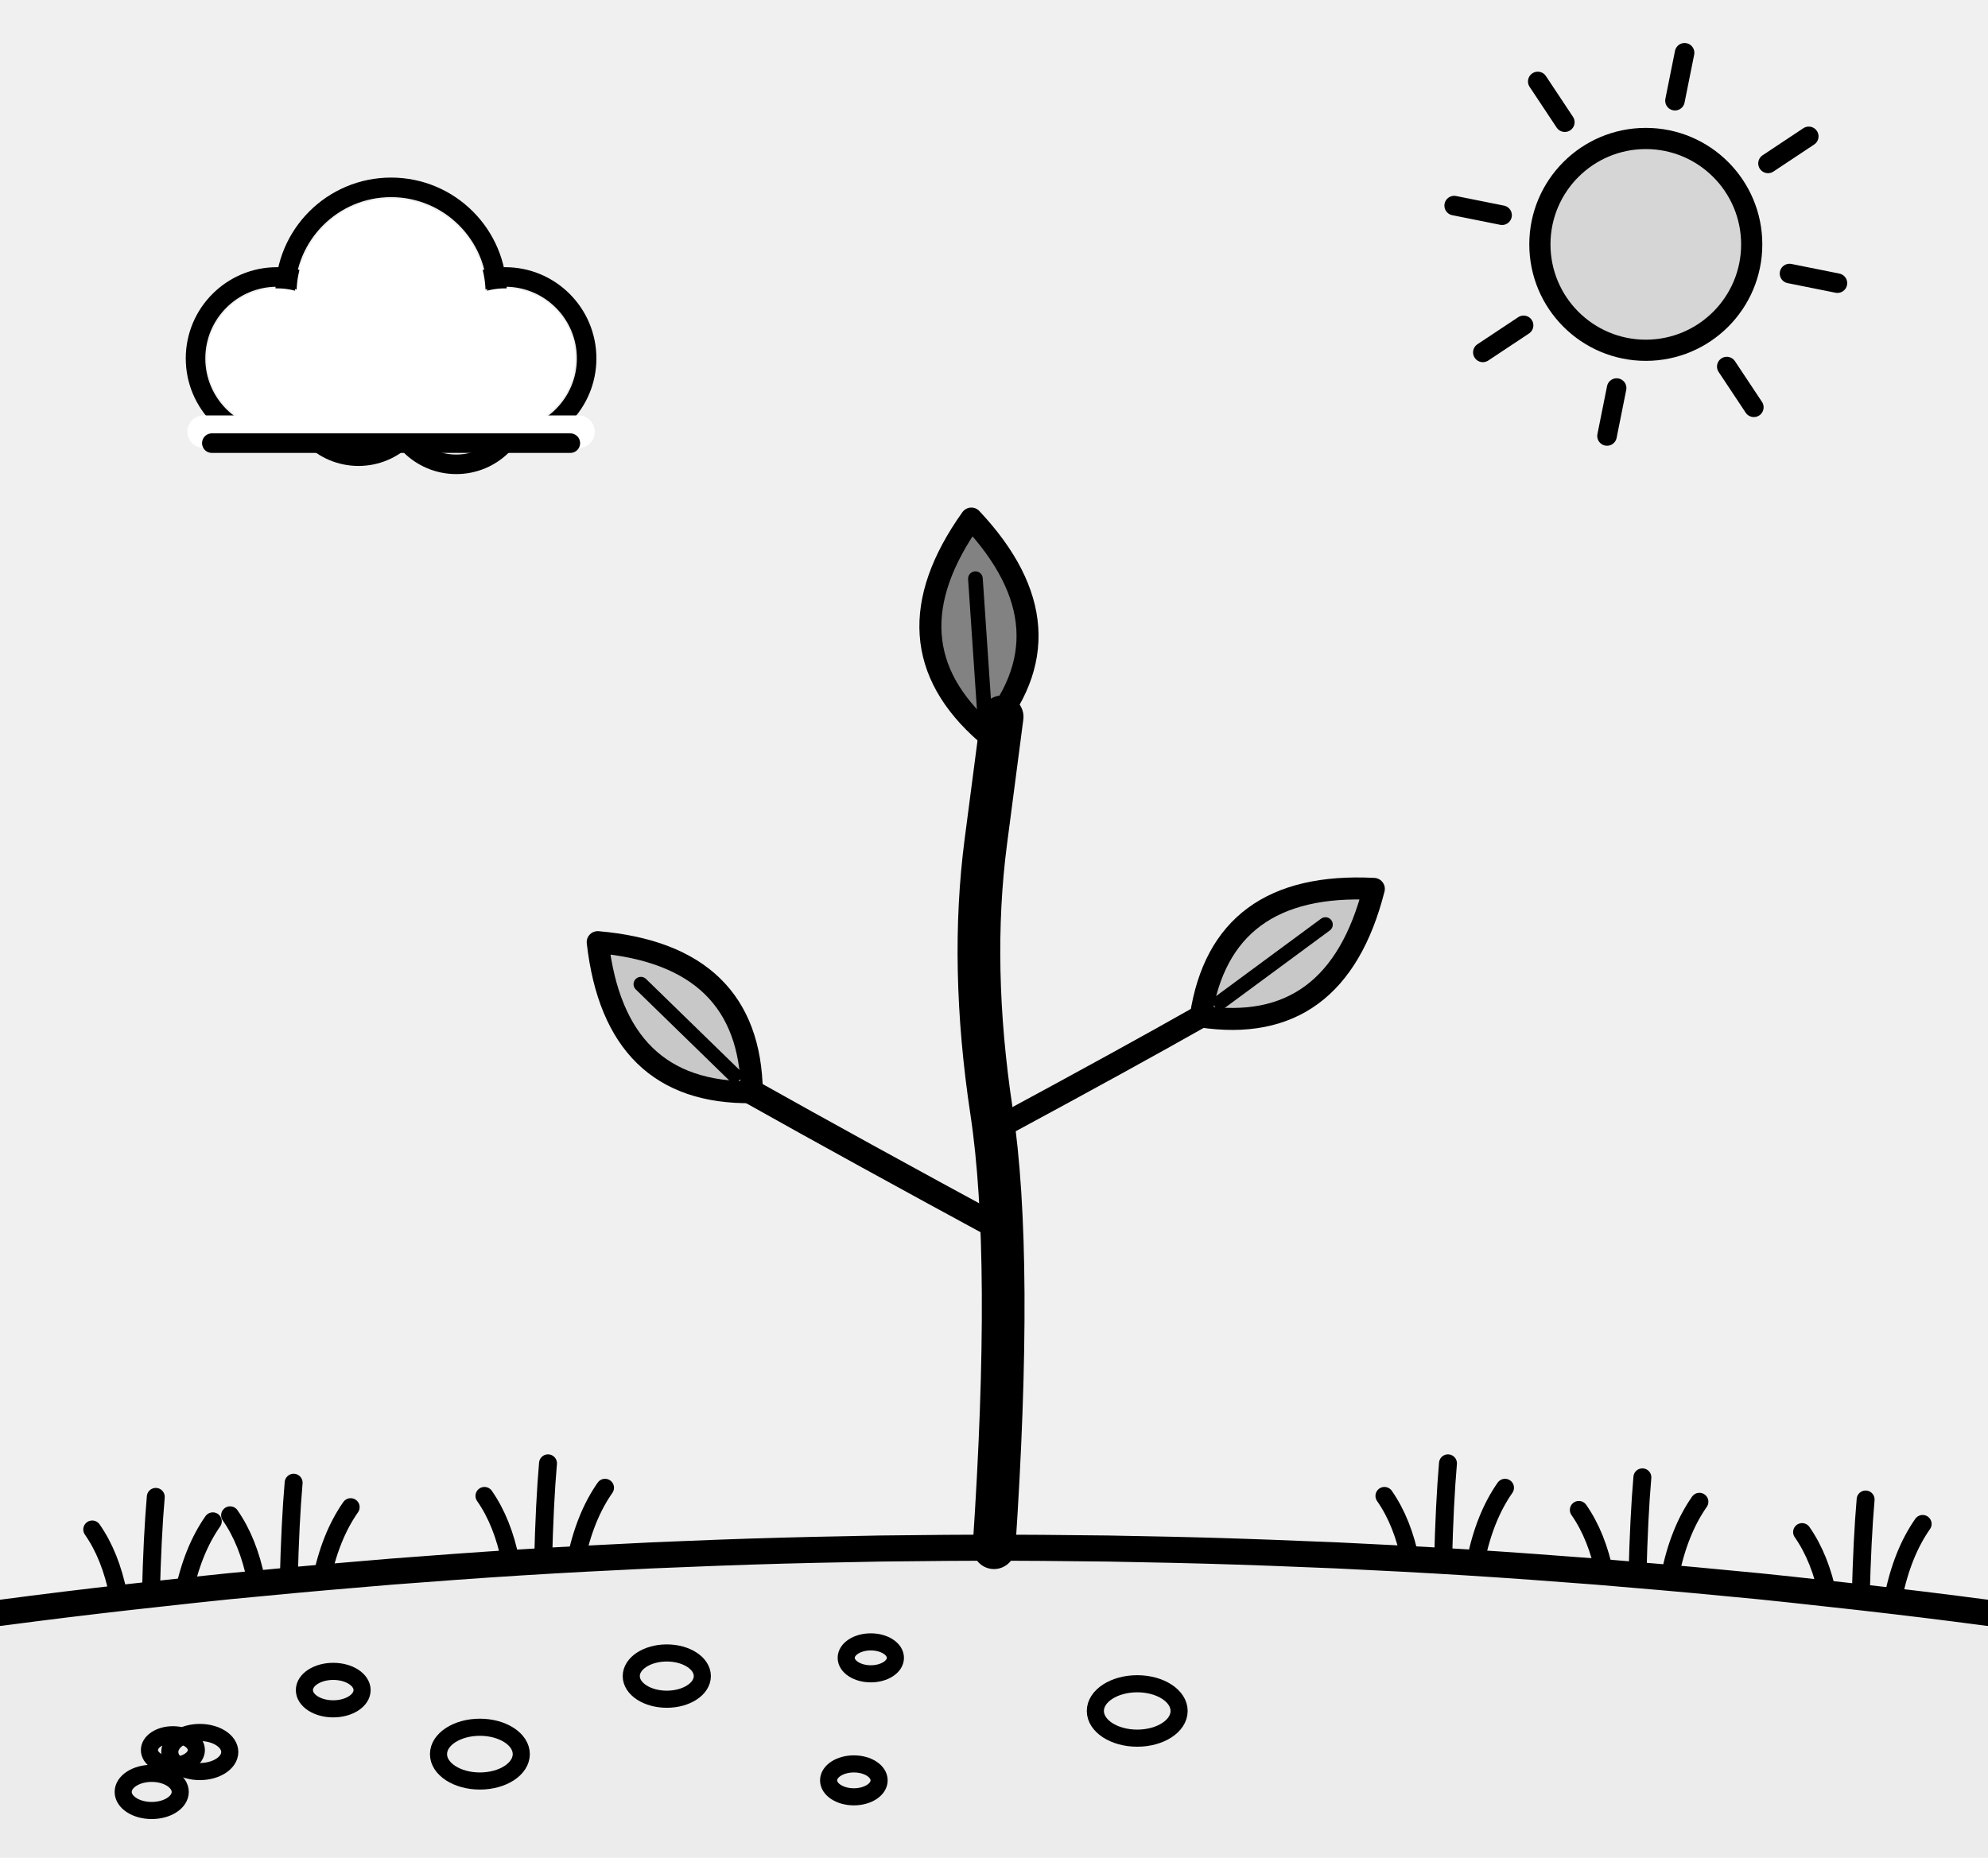
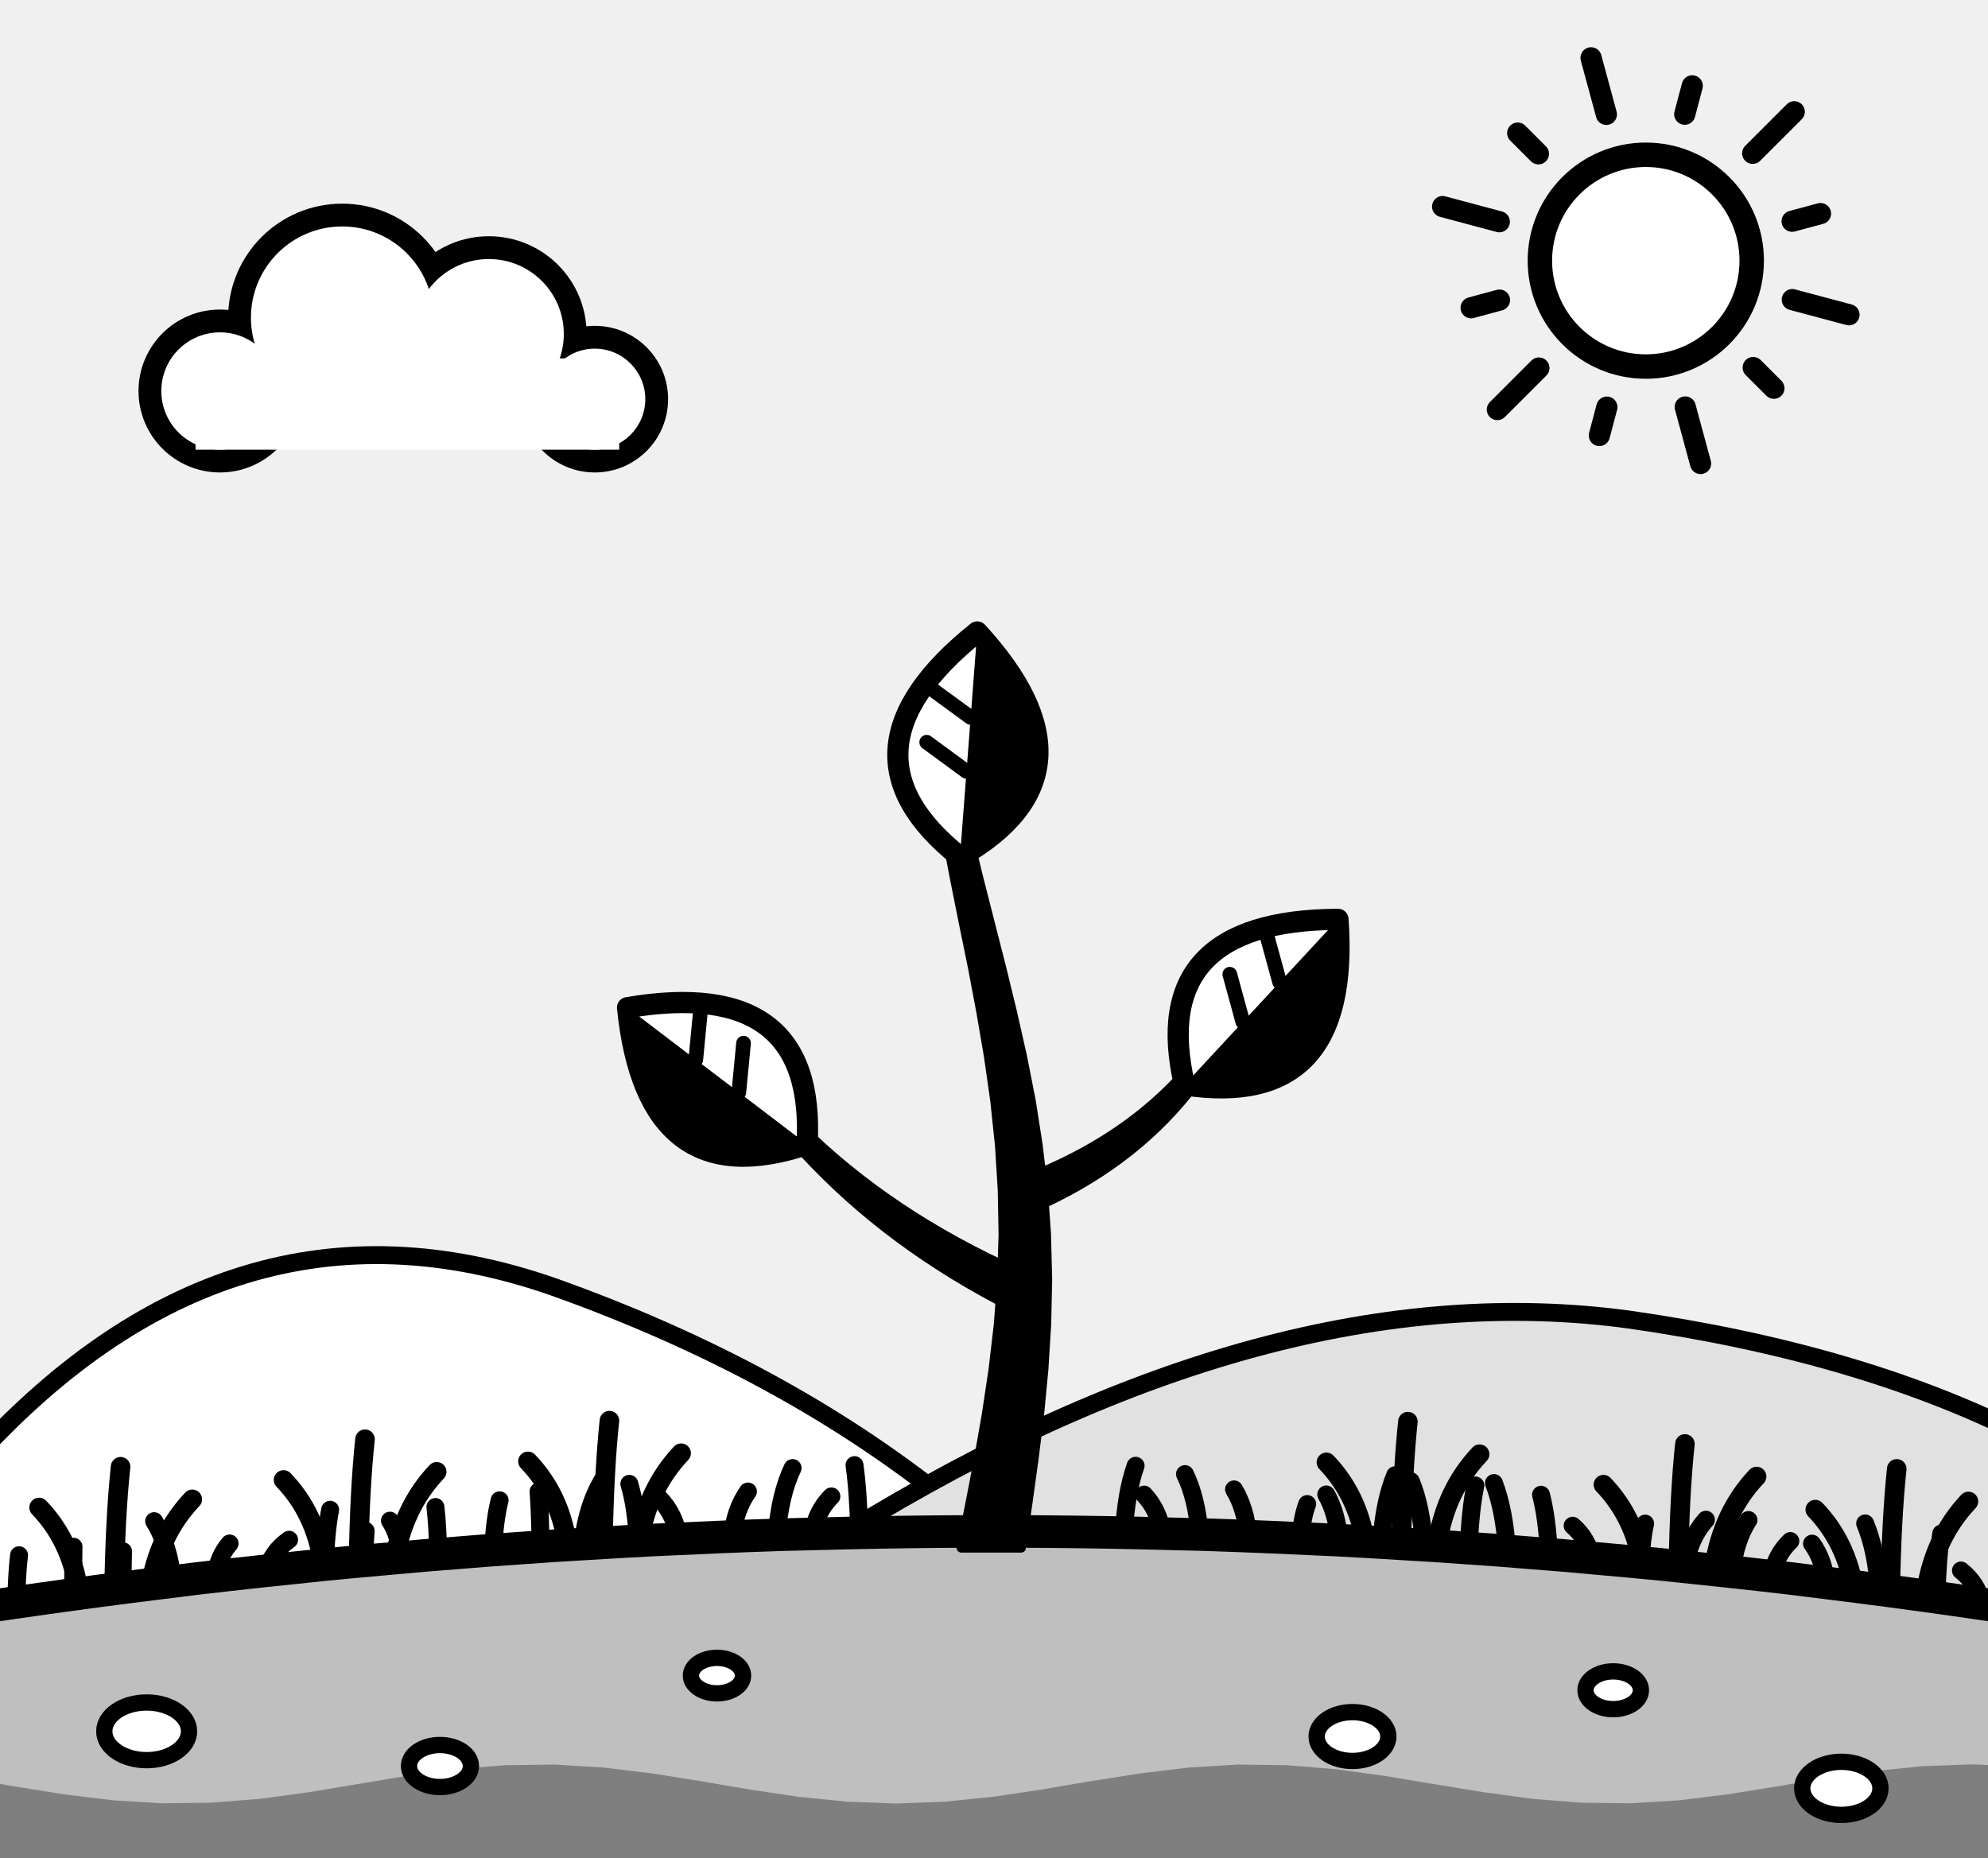
<svg xmlns="http://www.w3.org/2000/svg" width="122" height="114" viewBox="0 0 122 114">
-   <g id="shade">
-     <circle cx="101" cy="15" r="6.5" fill="rgb(214,214,214)" />
-     <path d="M0,99 L2,98.74 L4,98.49 L6,98.25 L8,98.02 L10,97.8 L12,97.58 L14,97.37 L16,97.18 L18,96.99 L20,96.81 L22,96.64 L24,96.47 L26,96.32 L28,96.17 L30,96.03 L32,95.9 L34,95.78 L36,95.67 L38,95.57 L40,95.47 L42,95.39 L44,95.31 L46,95.24 L48,95.18 L50,95.13 L52,95.09 L54,95.05 L56,95.03 L58,95.01 L60,95 L62,95 L64,95.01 L66,95.03 L68,95.05 L70,95.09 L72,95.13 L74,95.18 L76,95.24 L78,95.31 L80,95.39 L82,95.47 L84,95.57 L86,95.67 L88,95.78 L90,95.9 L92,96.03 L94,96.17 L96,96.32 L98,96.47 L100,96.64 L102,96.81 L104,96.99 L106,97.18 L108,97.37 L110,97.58 L112,97.8 L114,98.02 L116,98.25 L118,98.49 L120,98.74 L122,99 L122,114 L0,114 Z" fill="rgb(236,236,236)" />
-     <path d="M46.14,67.04 Q46.03,58.64 36.68,57.83 Q37.74,67.15 46.14,67.04 Z" fill="rgb(200,200,200)" />
-     <path d="M73.69,62.39 Q82,63.65 84.31,54.56 Q74.95,54.08 73.69,62.39 Z" fill="rgb(200,200,200)" />
-     <path d="M60.5,45 Q66.03,38.67 59.61,31.83 Q54.17,39.47 60.5,45 Z" fill="rgb(130,130,130)" />
-   </g>
-   <g id="ink" fill="none" stroke="#000" stroke-linecap="round" stroke-linejoin="round">
-     <circle cx="101" cy="15" r="6.5" stroke-width="1.3" />
-     <path d="M109.82,16.79 L112.76,17.38" stroke-width="1.2" />
-     <path d="M105.97,22.5 L107.63,25" stroke-width="1.2" />
-     <path d="M99.21,23.82 L98.62,26.76" stroke-width="1.2" />
-     <path d="M93.5,19.97 L91,21.63" stroke-width="1.2" />
-     <path d="M92.18,13.21 L89.24,12.62" stroke-width="1.2" />
-     <path d="M96.03,7.5 L94.37,5" stroke-width="1.2" />
-     <path d="M102.79,6.18 L103.38,3.24" stroke-width="1.2" />
-     <path d="M108.5,10.03 L111,8.37" stroke-width="1.2" />
-     <circle cx="17" cy="22" r="5" stroke-width="1.2" />
-     <circle cx="24" cy="18" r="6.5" stroke-width="1.2" />
-     <circle cx="31" cy="22" r="5" stroke-width="1.2" />
-     <circle cx="22" cy="24" r="4" stroke-width="1.2" />
-     <circle cx="28" cy="24.5" r="4" stroke-width="1.2" />
-     <circle cx="17" cy="22" r="4.3" fill="#fff" stroke="none" />
-     <circle cx="24" cy="18" r="5.8" fill="#fff" stroke="none" />
-     <circle cx="31" cy="22" r="4.3" fill="#fff" stroke="none" />
-     <circle cx="22" cy="24" r="3.3" fill="#fff" stroke="none" />
-     <circle cx="28" cy="24.5" r="3.3" fill="#fff" stroke="none" />
-     <path d="M12.5,26.5 L35.5,26.5" stroke="#fff" stroke-width="2" />
-     <path d="M13,27.2 L35,27.2" stroke-width="1.2" />
-     <path d="M0,99 L2,98.74 L4,98.49 L6,98.25 L8,98.02 L10,97.8 L12,97.58 L14,97.37 L16,97.18 L18,96.99 L20,96.81 L22,96.64 L24,96.47 L26,96.32 L28,96.17 L30,96.03 L32,95.9 L34,95.78 L36,95.67 L38,95.57 L40,95.47 L42,95.39 L44,95.31 L46,95.24 L48,95.18 L50,95.13 L52,95.09 L54,95.05 L56,95.03 L58,95.01 L60,95 L62,95 L64,95.01 L66,95.03 L68,95.05 L70,95.09 L72,95.13 L74,95.18 L76,95.24 L78,95.31 L80,95.39 L82,95.47 L84,95.57 L86,95.67 L88,95.78 L90,95.9 L92,96.03 L94,96.17 L96,96.32 L98,96.47 L100,96.64 L102,96.81 L104,96.99 L106,97.18 L108,97.37 L110,97.58 L112,97.8 L114,98.02 L116,98.25 L118,98.49 L120,98.74 L122,99" stroke-width="1.6" />
-     <ellipse cx="40.92" cy="102.88" rx="2.18" ry="1.42" stroke-width="1.05" />
-     <ellipse cx="12.26" cy="107.54" rx="1.84" ry="1.2" stroke-width="1.05" />
-     <ellipse cx="10.61" cy="107.42" rx="1.44" ry="0.94" stroke-width="1.05" />
-     <ellipse cx="53.44" cy="101.76" rx="1.51" ry="0.98" stroke-width="1.05" />
-     <ellipse cx="52.4" cy="109.28" rx="1.55" ry="1.01" stroke-width="1.05" />
-     <ellipse cx="29.45" cy="107.67" rx="2.54" ry="1.65" stroke-width="1.05" />
-     <ellipse cx="69.79" cy="105.02" rx="2.57" ry="1.67" stroke-width="1.05" />
-     <ellipse cx="9.31" cy="109.99" rx="1.75" ry="1.14" stroke-width="1.05" />
-     <ellipse cx="20.45" cy="103.74" rx="1.77" ry="1.15" stroke-width="1.05" />
-     <path d="M7.26,97.88 Q6.78,95.48 5.66,93.88" stroke-width="1.1" />
-     <path d="M9.26,97.88 Q9.35,94.28 9.56,91.88" stroke-width="1.1" />
-     <path d="M11.26,97.88 Q11.8,95.18 13.06,93.38" stroke-width="1.1" />
-     <path d="M15.72,97.01 Q15.24,94.61 14.12,93.01" stroke-width="1.1" />
-     <path d="M17.72,97.01 Q17.81,93.41 18.02,91.01" stroke-width="1.1" />
-     <path d="M19.72,97.01 Q20.26,94.31 21.52,92.51" stroke-width="1.1" />
-     <path d="M31.33,95.82 Q30.85,93.42 29.73,91.82" stroke-width="1.1" />
-     <path d="M33.33,95.82 Q33.42,92.22 33.63,89.82" stroke-width="1.1" />
-     <path d="M35.33,95.82 Q35.87,93.12 37.13,91.32" stroke-width="1.1" />
-     <path d="M86.56,95.82 Q86.08,93.42 84.96,91.82" stroke-width="1.1" />
-     <path d="M88.56,95.82 Q88.65,92.22 88.86,89.82" stroke-width="1.1" />
-     <path d="M90.56,95.82 Q91.1,93.12 92.36,91.32" stroke-width="1.1" />
-     <path d="M98.49,96.68 Q98.01,94.28 96.89,92.68" stroke-width="1.1" />
-     <path d="M100.49,96.68 Q100.58,93.08 100.79,90.68" stroke-width="1.1" />
-     <path d="M102.49,96.68 Q103.03,93.98 104.29,92.18" stroke-width="1.1" />
-     <path d="M112.19,98.04 Q111.71,95.64 110.59,94.04" stroke-width="1.1" />
-     <path d="M114.19,98.04 Q114.28,94.44 114.49,92.04" stroke-width="1.1" />
-     <path d="M116.19,98.04 Q116.73,95.34 117.99,93.54" stroke-width="1.1" />
-     <path d="M61,95 Q62.2,77.15 60.85,68.23 Q59.5,59.3 60.5,51.65 L61.5,44" stroke-width="2.62" />
-     <path d="M61.74,75.62 Q52.44,70.58 46.14,67.04" stroke-width="1.52" />
-     <path d="M61.69,68.99 Q69.19,64.94 73.69,62.39" stroke-width="1.4" />
-     <path d="M46.14,67.04 Q46.03,58.64 36.68,57.83 Q37.74,67.15 46.14,67.04 Z" stroke-width="1.35" fill="#fff" fill-opacity="0" />
-     <path d="M45.06,65.99 L39.33,60.41" stroke-width="0.9" />
-     <path d="M73.69,62.39 Q82,63.65 84.31,54.56 Q74.95,54.08 73.69,62.39 Z" stroke-width="1.35" fill="#fff" fill-opacity="0" />
-     <path d="M74.9,61.5 L81.34,56.75" stroke-width="0.9" />
-     <path d="M60.5,45 Q66.03,38.67 59.61,31.83 Q54.17,39.47 60.5,45 Z" stroke-width="1.35" fill="#fff" fill-opacity="0" />
-     <path d="M60.4,43.5 L59.86,35.52" stroke-width="0.9" />
+   <g stroke-linecap="round" stroke-linejoin="round">
+     <path d="M109.99,18.39 L113.47,19.32" fill="none" stroke="#000" stroke-width="1.3" />
+     <path d="M107.59,22.56 L108.86,23.83" fill="none" stroke="#000" stroke-width="1.3" />
+     <path d="M103.42,24.98 L104.36,28.45" fill="none" stroke="#000" stroke-width="1.3" />
+     <path d="M98.61,24.99 L98.15,26.73" fill="none" stroke="#000" stroke-width="1.3" />
+     <path d="M94.44,22.59 L91.89,25.14" fill="none" stroke="#000" stroke-width="1.3" />
+     <path d="M92.02,18.42 L90.28,18.89" fill="none" stroke="#000" stroke-width="1.3" />
+     <path d="M92.01,13.61 L88.53,12.68" fill="none" stroke="#000" stroke-width="1.3" />
+     <path d="M94.41,9.44 L93.14,8.17" fill="none" stroke="#000" stroke-width="1.3" />
+     <path d="M98.58,7.02 L97.64,3.55" fill="none" stroke="#000" stroke-width="1.3" />
+     <path d="M103.39,7.01 L103.85,5.27" fill="none" stroke="#000" stroke-width="1.3" />
+     <path d="M107.56,9.41 L110.11,6.86" fill="none" stroke="#000" stroke-width="1.3" />
+     <path d="M109.98,13.58 L111.72,13.11" fill="none" stroke="#000" stroke-width="1.3" />
+     <circle cx="101" cy="16" r="6.5" fill="#fff" stroke="#000" stroke-width="1.5" />
+     <clipPath id="c1">
+       <rect x="0" y="0" width="122" height="29" />
+     </clipPath>
+     <g clip-path="url(#c1)">
+       <circle cx="13.5" cy="24" r="5" fill="#000" />
+       <circle cx="21" cy="19.5" r="7" fill="#000" />
+       <circle cx="30" cy="20.5" r="6" fill="#000" />
+       <circle cx="36.5" cy="24.5" r="4.5" fill="#000" />
+     </g>
+     <clipPath id="c2">
+       <rect x="0" y="0" width="122" height="27.6" />
+     </clipPath>
+     <g clip-path="url(#c2)">
+       <circle cx="13.5" cy="24" r="3.6" fill="#fff" />
+       <circle cx="21" cy="19.5" r="5.6" fill="#fff" />
+       <circle cx="30" cy="20.5" r="4.6" fill="#fff" />
+       <circle cx="36.5" cy="24.5" r="3.1" fill="#fff" />
+       <rect x="12" y="22" width="26" height="6" fill="#fff" />
+     </g>
+     <path d="M-2,90 Q14,72 34,79 Q48,84 58,92 L58,110 L-2,110 Z" fill="#fff" stroke="#000" stroke-width="1.1" />
+     <path d="M52,94 Q78,78 100,81 Q114,83 124,88 L124,110 L52,110 Z" fill="#e1e1e1" stroke="#000" stroke-width="1.1" />
+     <path d="M-2,98.8 L0,98.5 L2,98.21 L4,97.93 L6,97.66 L8,97.4 L10,97.15 L12,96.9 L14,96.67 L16,96.45 L18,96.24 L20,96.03 L22,95.84 L24,95.66 L26,95.48 L28,95.32 L30,95.16 L32,95.02 L34,94.88 L36,94.76 L38,94.64 L40,94.53 L42,94.44 L44,94.35 L46,94.27 L48,94.2 L50,94.15 L52,94.1 L54,94.06 L56,94.03 L58,94.01 L60,94 L62,94 L64,94.01 L66,94.03 L68,94.06 L70,94.1 L72,94.15 L74,94.2 L76,94.27 L78,94.35 L80,94.44 L82,94.53 L84,94.64 L86,94.76 L88,94.88 L90,95.02 L92,95.16 L94,95.32 L96,95.48 L98,95.66 L100,95.84 L102,96.03 L104,96.24 L106,96.45 L108,96.67 L110,96.9 L112,97.15 L114,97.4 L116,97.66 L118,97.93 L120,98.21 L122,98.5 L124,98.8 L124,116 L-2,116 Z" fill="#bfbfbf" />
+     <path d="M-2,109.16 L1,109.67 L4,110.15 L7,110.51 L10,110.69 L13,110.65 L16,110.41 L19,110 L22,109.5 L25,109 L28,108.59 L31,108.35 L34,108.31 L37,108.49 L40,108.85 L43,109.33 L46,109.84 L49,110.29 L52,110.59 L55,110.7 L58,110.59 L61,110.28 L64,109.83 L67,109.32 L70,108.85 L73,108.49 L76,108.31 L79,108.35 L82,108.6 L85,109.01 L88,109.51 L91,110 L94,110.41 L97,110.65 L100,110.69 L103,110.51 L106,110.14 L109,109.66 L112,109.15 L115,108.71 L118,108.41 L121,108.3 L124,108.41 L124,116 L-2,116 Z" fill="#7f7f7f" />
+     <ellipse cx="9" cy="106.27" rx="2.6" ry="1.77" fill="#fff" stroke="#000" stroke-width="1" />
+     <ellipse cx="27" cy="108.4" rx="1.9" ry="1.29" fill="#fff" stroke="#000" stroke-width="1" />
+     <ellipse cx="44" cy="102.85" rx="1.6" ry="1.09" fill="#fff" stroke="#000" stroke-width="1" />
+     <ellipse cx="83" cy="106.59" rx="2.2" ry="1.5" fill="#fff" stroke="#000" stroke-width="1" />
+     <ellipse cx="99" cy="103.75" rx="1.7" ry="1.16" fill="#fff" stroke="#000" stroke-width="1" />
+     <ellipse cx="113" cy="109.77" rx="2.4" ry="1.63" fill="#fff" stroke="#000" stroke-width="1" />
+     <path d="M1,98.35 q0.03,-1.73 0.17,-2.89" fill="none" stroke="#000" stroke-width="1.1" />
+     <path d="M4.49,97.86 q0,-1.75 0.02,-2.92" fill="none" stroke="#000" stroke-width="1.1" />
+     <path d="M7.52,97.46 q0.01,-1.35 0.03,-2.24" fill="none" stroke="#000" stroke-width="1.1" />
+     <path d="M10.6,97.07 q-0.23,-2.22 -1.14,-3.7" fill="none" stroke="#000" stroke-width="1.1" />
+     <path d="M13.22,96.76 q0.17,-1.21 0.87,-2.02" fill="none" stroke="#000" stroke-width="1.1" />
+     <path d="M16.39,96.41 q0.27,-1.14 1.35,-1.9" fill="none" stroke="#000" stroke-width="1.1" />
+     <path d="M19.94,96.04 q0.06,-2.02 0.32,-3.37" fill="none" stroke="#000" stroke-width="1.1" />
+     <path d="M22.36,95.81 q0.02,-1.1 0.08,-1.84" fill="none" stroke="#000" stroke-width="1.1" />
+     <path d="M24.65,95.6 q-0.14,-1.35 -0.72,-2.26" fill="none" stroke="#000" stroke-width="1.1" />
+     <path d="M26.89,95.41 q-0.03,-1.75 -0.17,-2.91" fill="none" stroke="#000" stroke-width="1.1" />
+     <path d="M30.27,95.14 q0.08,-1.83 0.39,-3.05" fill="none" stroke="#000" stroke-width="1.1" />
+     <path d="M33.17,94.94 q-0.02,-2.03 -0.12,-3.39" fill="none" stroke="#000" stroke-width="1.1" />
+     <path d="M35.76,94.77 q0.28,-2.52 1.39,-4.19" fill="none" stroke="#000" stroke-width="1.1" />
+     <path d="M39.14,94.58 q-0.1,-2.1 -0.52,-3.5" fill="none" stroke="#000" stroke-width="1.1" />
+     <path d="M41.66,94.45 q-0.24,-1.5 -1.2,-2.49" fill="none" stroke="#000" stroke-width="1.1" />
+     <path d="M44.93,94.31 q0.19,-1.66 0.97,-2.76" fill="none" stroke="#000" stroke-width="1.1" />
+     <path d="M47.67,94.21 q0.19,-2.46 0.97,-4.1" fill="none" stroke="#000" stroke-width="1.1" />
+     <path d="M49.87,94.15 q0.23,-1.38 1.15,-2.3" fill="none" stroke="#000" stroke-width="1.1" />
+     <path d="M52.73,94.08 q-0.06,-2.49 -0.29,-4.15" fill="none" stroke="#000" stroke-width="1.1" />
+     <path d="M68.97,94.08 q0.14,-2.47 0.72,-4.11" fill="none" stroke="#000" stroke-width="1.1" />
+     <path d="M71.33,94.13 q-0.22,-1.43 -1.12,-2.39" fill="none" stroke="#000" stroke-width="1.1" />
+     <path d="M73.62,94.19 q-0.18,-2.23 -0.9,-3.71" fill="none" stroke="#000" stroke-width="1.1" />
+     <path d="M76.6,94.29 q-0.17,-1.72 -0.87,-2.87" fill="none" stroke="#000" stroke-width="1.1" />
+     <path d="M79.82,94.43 q0.08,-1.27 0.4,-2.11" fill="none" stroke="#000" stroke-width="1.1" />
+     <path d="M82.19,94.54 q-0.16,-1.69 -0.8,-2.81" fill="none" stroke="#000" stroke-width="1.1" />
+     <path d="M84.77,94.68 q0.17,-2.48 0.85,-4.13" fill="none" stroke="#000" stroke-width="1.1" />
+     <path d="M87.39,94.84 q-0.16,-2.35 -0.81,-3.92" fill="none" stroke="#000" stroke-width="1.1" />
+     <path d="M90.14,95.03 q0.08,-2.31 0.4,-3.85" fill="none" stroke="#000" stroke-width="1.1" />
+     <path d="M92.48,95.2 q-0.16,-2.5 -0.8,-4.17" fill="none" stroke="#000" stroke-width="1.1" />
+     <path d="M95.05,95.4 q-0.1,-2.19 -0.48,-3.65" fill="none" stroke="#000" stroke-width="1.1" />
+     <path d="M97.66,95.63 q-0.23,-1.19 -1.15,-1.98" fill="none" stroke="#000" stroke-width="1.1" />
+     <path d="M100.68,95.9 q0.06,-1.43 0.28,-2.38" fill="none" stroke="#000" stroke-width="1.1" />
+     <path d="M103.4,96.17 q0.26,-1.73 1.29,-2.89" fill="none" stroke="#000" stroke-width="1.1" />
+     <path d="M106.27,96.48 q0.21,-1.91 1.03,-3.18" fill="none" stroke="#000" stroke-width="1.1" />
+     <path d="M108.73,96.76 q0.23,-1.3 1.14,-2.17" fill="none" stroke="#000" stroke-width="1.1" />
+     <path d="M112.07,97.15 q-0.17,-1.44 -0.87,-2.4" fill="none" stroke="#000" stroke-width="1.1" />
+     <path d="M115.31,97.57 q-0.17,-2.43 -0.85,-4.06" fill="none" stroke="#000" stroke-width="1.1" />
+     <path d="M118.84,98.05 q0.06,-2.35 0.29,-3.92" fill="none" stroke="#000" stroke-width="1.1" />
+     <path d="M121.63,98.45 q-0.26,-1.23 -1.29,-2.05" fill="none" stroke="#000" stroke-width="1.1" />
+     <path d="M4.8,97.53 q-0.48,-3 -2.4,-5" fill="none" stroke="#000" stroke-width="1.2" />
+     <path d="M7,97.53 q0.08,-4.5 0.4,-7.5" fill="none" stroke="#000" stroke-width="1.2" />
+     <path d="M9.2,97.53 q0.52,-3.3 2.6,-5.5" fill="none" stroke="#000" stroke-width="1.2" />
+     <path d="M19.8,95.84 q-0.48,-3 -2.4,-5" fill="none" stroke="#000" stroke-width="1.2" />
+     <path d="M22,95.84 q0.08,-4.5 0.4,-7.5" fill="none" stroke="#000" stroke-width="1.2" />
+     <path d="M24.2,95.84 q0.52,-3.3 2.6,-5.5" fill="none" stroke="#000" stroke-width="1.2" />
+     <path d="M34.8,94.7 q-0.48,-3 -2.4,-5" fill="none" stroke="#000" stroke-width="1.2" />
+     <path d="M37,94.7 q0.08,-4.5 0.4,-7.5" fill="none" stroke="#000" stroke-width="1.2" />
+     <path d="M39.2,94.7 q0.52,-3.3 2.6,-5.5" fill="none" stroke="#000" stroke-width="1.2" />
+     <path d="M83.8,94.76 q-0.48,-3 -2.4,-5" fill="none" stroke="#000" stroke-width="1.2" />
+     <path d="M86,94.76 q0.08,-4.5 0.4,-7.5" fill="none" stroke="#000" stroke-width="1.2" />
+     <path d="M88.2,94.76 q0.52,-3.3 2.6,-5.5" fill="none" stroke="#000" stroke-width="1.2" />
+     <path d="M100.8,96.13 q-0.48,-3 -2.4,-5" fill="none" stroke="#000" stroke-width="1.2" />
+     <path d="M103,96.13 q0.08,-4.5 0.4,-7.5" fill="none" stroke="#000" stroke-width="1.2" />
+     <path d="M105.2,96.13 q0.52,-3.3 2.6,-5.5" fill="none" stroke="#000" stroke-width="1.2" />
+     <path d="M113.8,97.66 q-0.48,-3 -2.4,-5" fill="none" stroke="#000" stroke-width="1.2" />
+     <path d="M116,97.66 q0.08,-4.5 0.4,-7.5" fill="none" stroke="#000" stroke-width="1.2" />
+     <path d="M118.2,97.66 q0.52,-3.3 2.6,-5.5" fill="none" stroke="#000" stroke-width="1.2" />
+     <path d="M-2,98.8 L0,98.5 L2,98.21 L4,97.93 L6,97.66 L8,97.4 L10,97.15 L12,96.9 L14,96.67 L16,96.45 L18,96.24 L20,96.03 L22,95.84 L24,95.66 L26,95.48 L28,95.32 L30,95.16 L32,95.02 L34,94.88 L36,94.76 L38,94.64 L40,94.53 L42,94.44 L44,94.35 L46,94.27 L48,94.2 L50,94.15 L52,94.1 L54,94.06 L56,94.03 L58,94.01 L60,94 L62,94 L64,94.01 L66,94.03 L68,94.06 L70,94.1 L72,94.15 L74,94.2 L76,94.27 L78,94.35 L80,94.44 L82,94.53 L84,94.64 L86,94.76 L88,94.88 L90,95.02 L92,95.16 L94,95.32 L96,95.48 L98,95.66 L100,95.84 L102,96.03 L104,96.24 L106,96.45 L108,96.67 L110,96.9 L112,97.15 L114,97.4 L116,97.66 L118,97.93 L120,98.21 L122,98.5 L124,98.8" fill="none" stroke="#000" stroke-width="2" />
+     <path d="M59,95 L59.55,92.26 L60.08,89.51 L60.56,86.77 L60.97,84.03 L61.29,81.28 L61.49,78.54 L61.58,75.79 L61.53,73.05 L61.36,70.31 L61.07,67.56 L60.68,64.82 L60.21,62.08 L59.69,59.33 L59.13,56.59 L58.58,53.84 L58.06,51.1 L59.36,51.1 L60.03,53.84 L60.73,56.59 L61.43,59.33 L62.1,62.08 L62.72,64.82 L63.26,67.56 L63.69,70.31 L64.01,73.05 L64.2,75.79 L64.27,78.54 L64.21,81.28 L64.04,84.03 L63.78,86.77 L63.44,89.51 L63.06,92.26 L62.66,95 Z" fill="#000" stroke="#000" stroke-width="0.6" />
+     <path d="M63.49,78.49 Q55.47,75.1 49.84,69.79 L49.22,70.69 Q54.52,76.47 62.22,80.34 Z" fill="#000" stroke="#000" stroke-width="0.5" />
+     <path d="M63.36,74.23 Q69.38,71.6 73,67.04 L72.38,66.14 Q68.5,70.32 62.22,72.58 Z" fill="#000" stroke="#000" stroke-width="0.5" />
+     <path d="M49.53,70.24 Q39.7,73.55 38.51,61.85 Q50.11,59.88 49.53,70.24 Z" fill="#fff" stroke="#000" stroke-width="1.3" />
+     <path d="M49.53,70.24 Q39.7,73.55 38.51,61.85 Z" fill="#000" />
+     <path d="M45.34,67.05 L45.63,64.03" fill="none" stroke="#000" stroke-width="0.9" />
+     <path d="M42.7,65.04 L42.99,62.02" fill="none" stroke="#000" stroke-width="0.9" />
+     <path d="M72.69,66.59 Q82.94,68.16 82.11,56.43 Q70.35,56.48 72.69,66.59 Z" fill="#fff" stroke="#000" stroke-width="1.3" />
+     <path d="M72.69,66.59 Q82.94,68.16 82.11,56.43 Z" fill="#000" />
+     <path d="M76.27,62.73 L75.47,59.8" fill="none" stroke="#000" stroke-width="0.9" />
+     <path d="M78.53,60.29 L77.73,57.37" fill="none" stroke="#000" stroke-width="0.9" />
+     <path d="M58.91,52.6 Q67.92,47.46 59.97,38.79 Q50.79,46.14 58.91,52.6 Z" fill="#fff" stroke="#000" stroke-width="1.3" />
+     <path d="M58.91,52.6 Q67.92,47.46 59.97,38.79 Z" fill="#000" />
+     <path d="M59.31,47.35 L56.87,45.56" fill="none" stroke="#000" stroke-width="0.9" />
+     <path d="M59.57,44.04 L57.12,42.25" fill="none" stroke="#000" stroke-width="0.9" />
  </g>
</svg>
